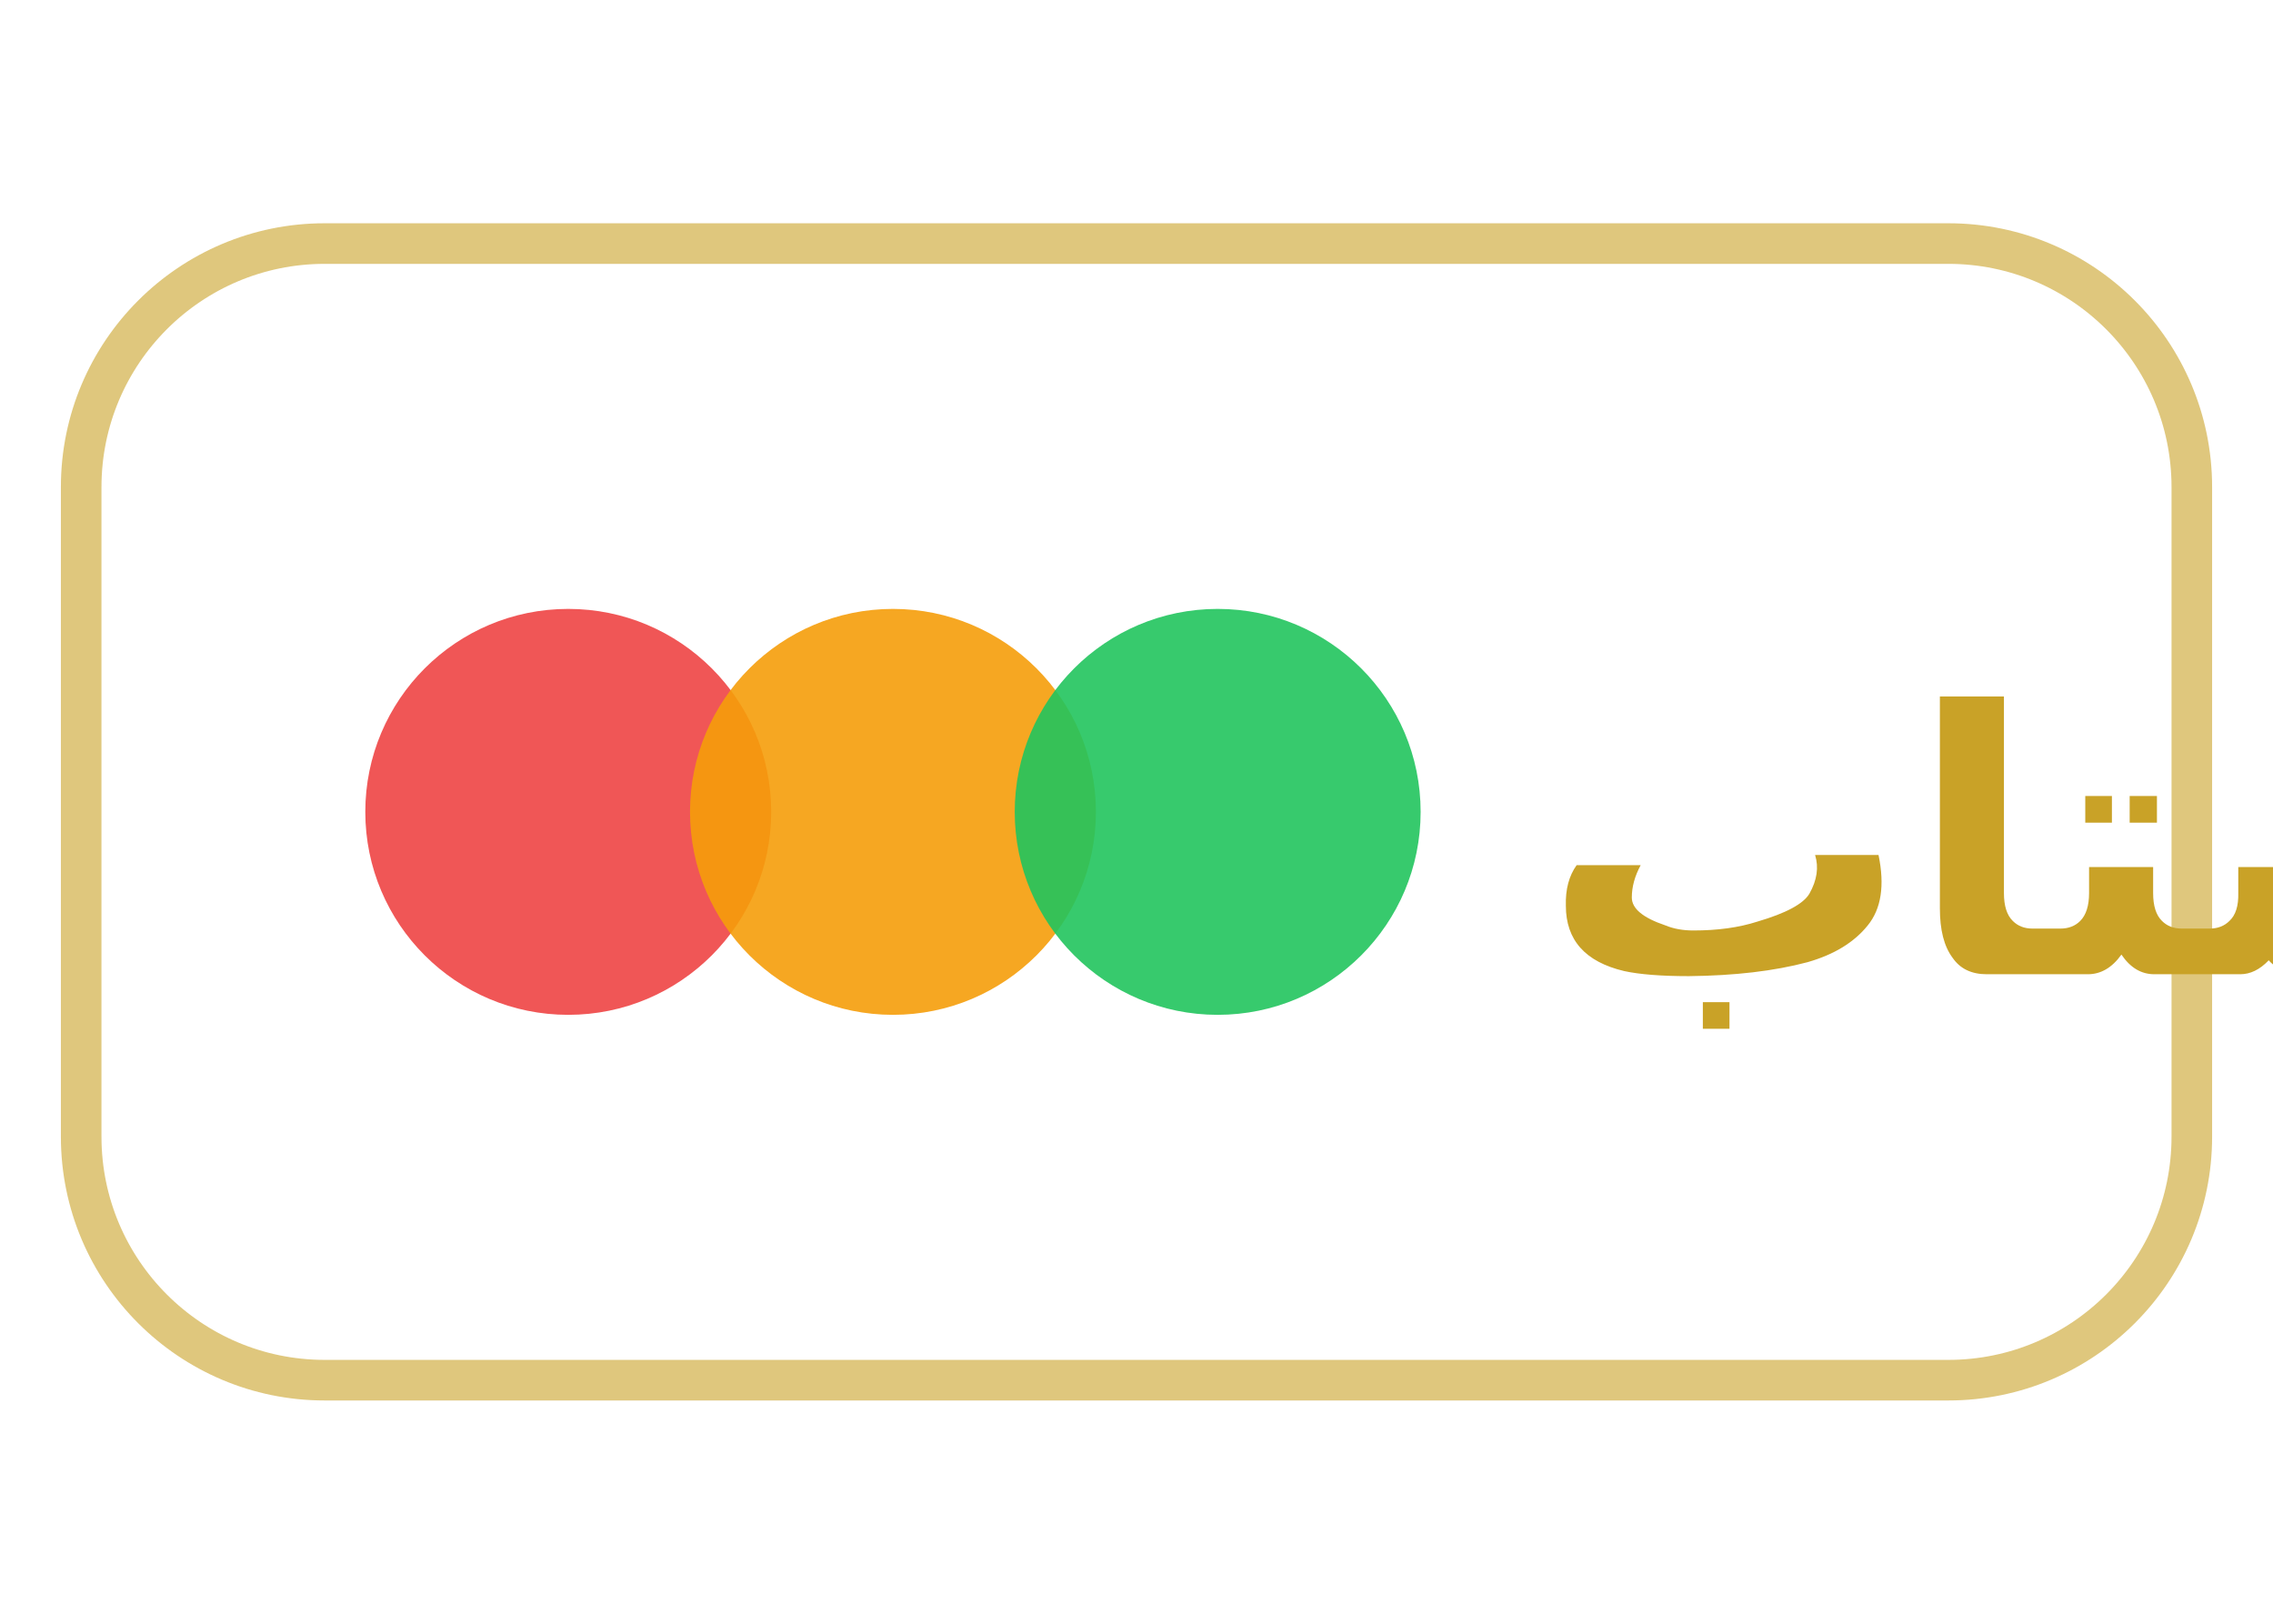
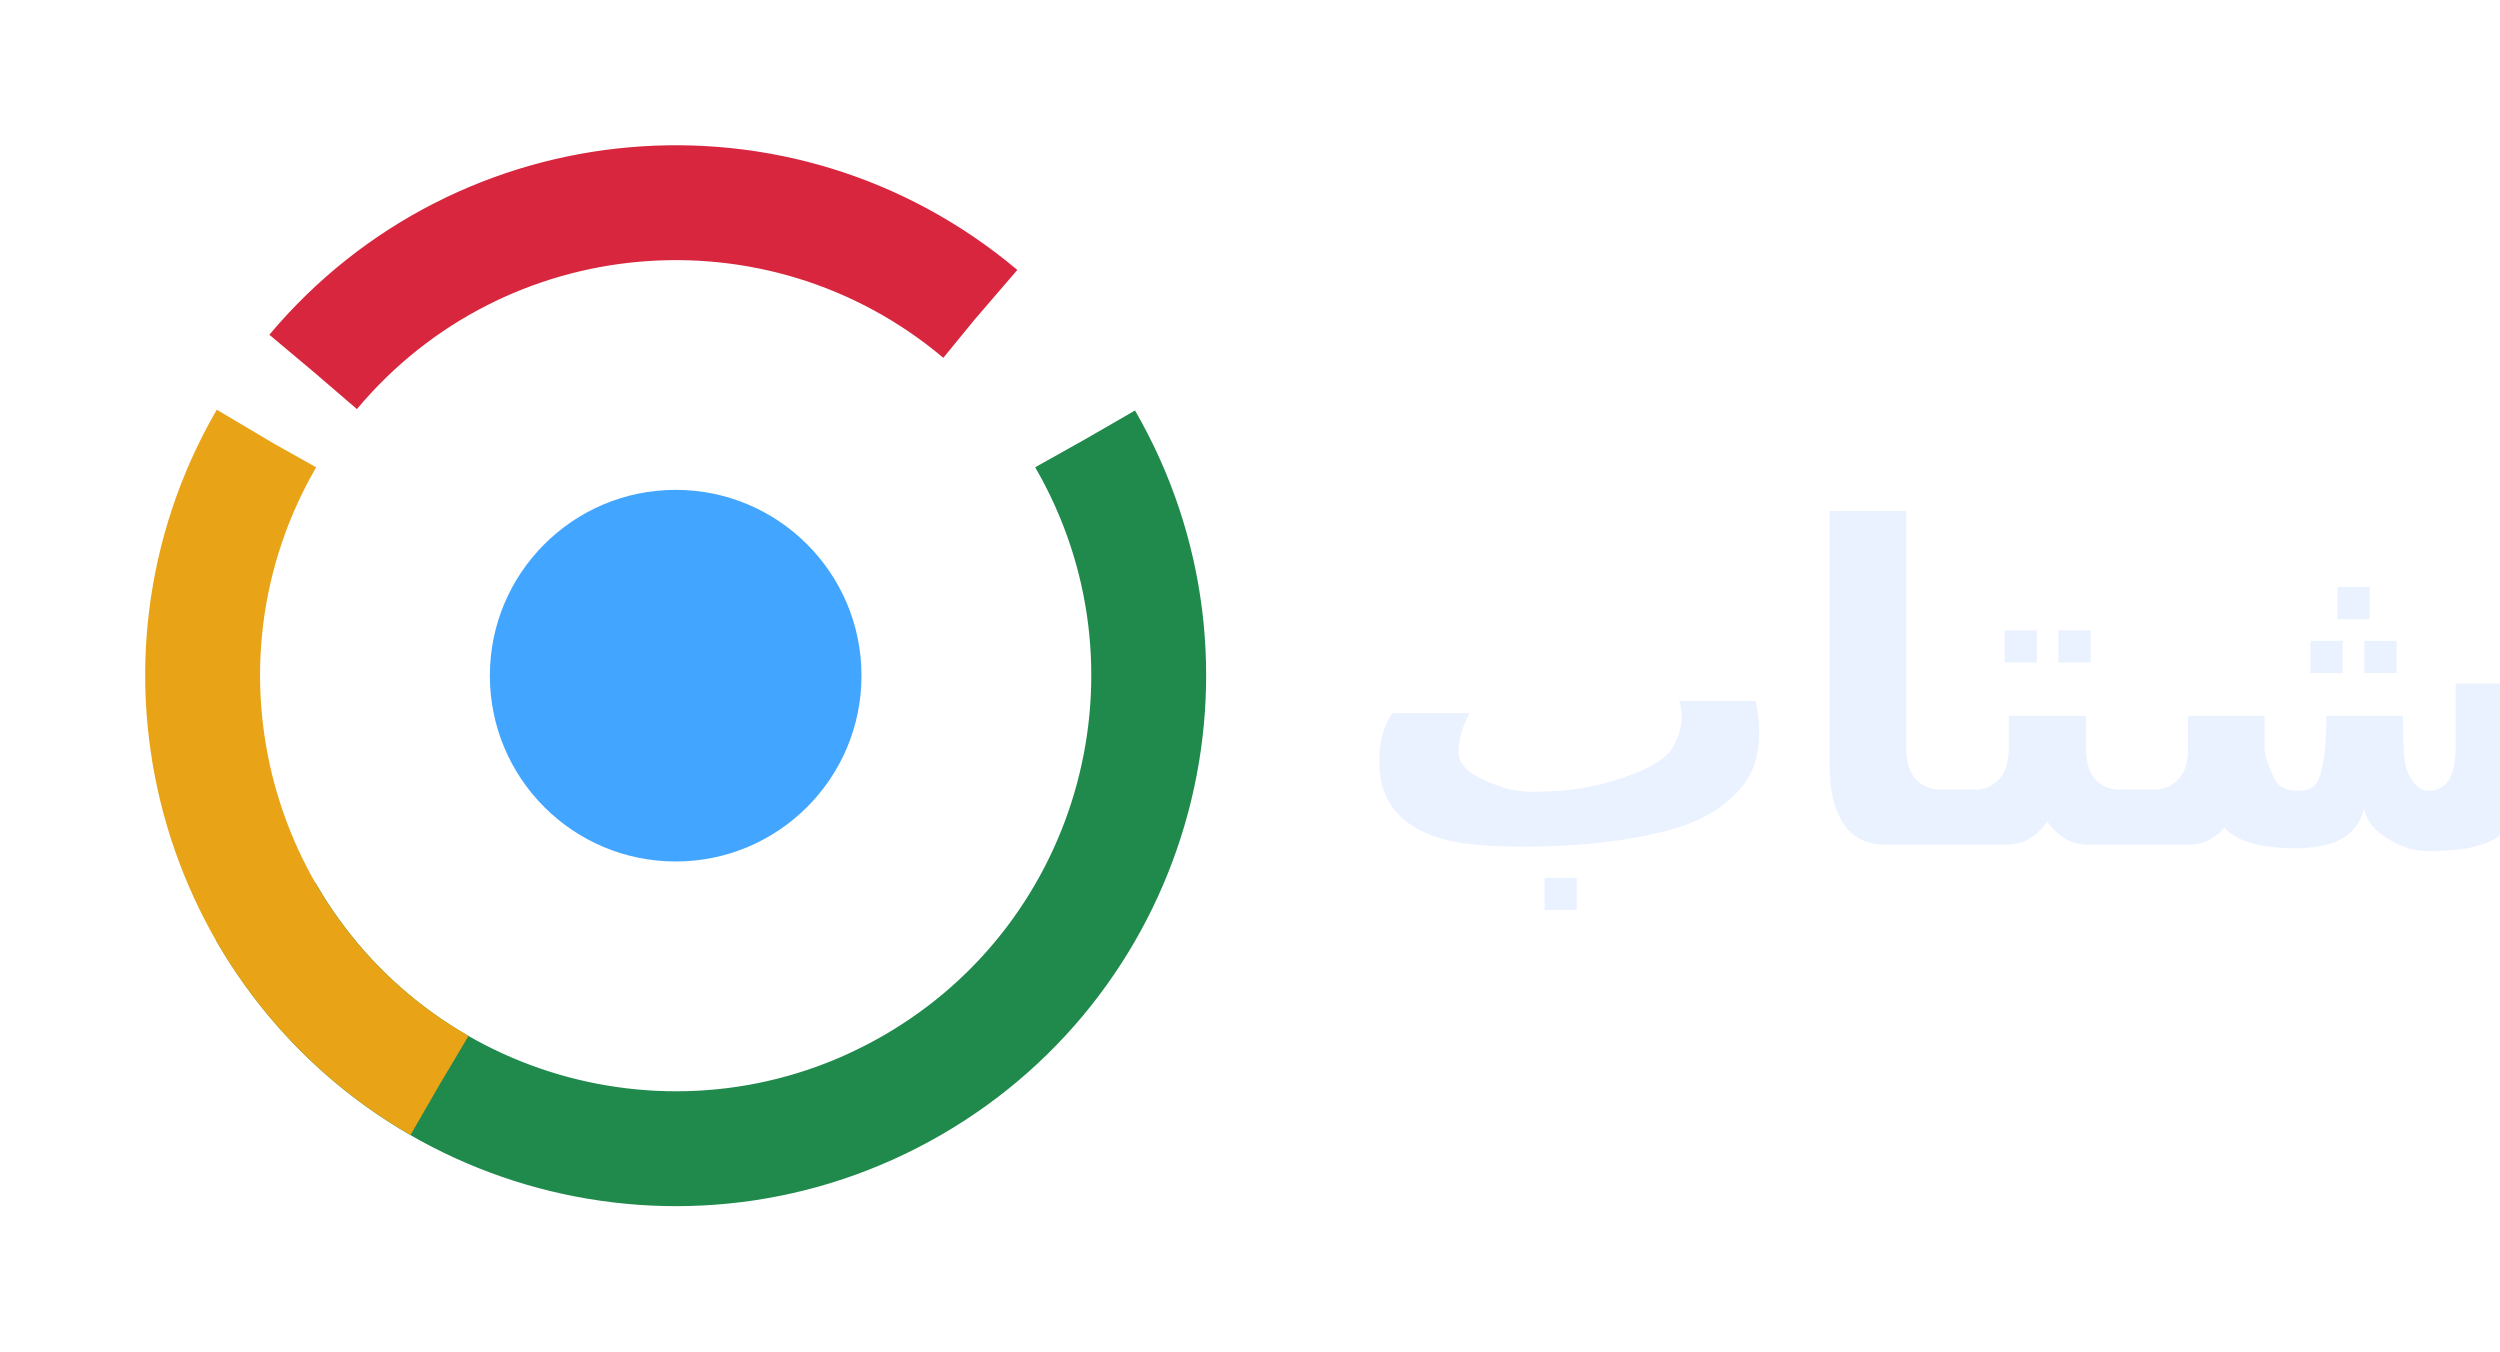
- <svg xmlns="http://www.w3.org/2000/svg" width="56" height="40" viewBox="0 0 56 40" fill="none" role="img" aria-label="Shetab">
-   <rect x="2" y="6" width="52" height="28" rx="6" fill="none" stroke="#C9A227" stroke-opacity="0.6" />
-   <circle cx="14" cy="20" r="5" fill="#EF4444" fill-opacity="0.9" />
-   <circle cx="22" cy="20" r="5" fill="#F59E0B" fill-opacity="0.9" />
-   <circle cx="30" cy="20" r="5" fill="#22C55E" fill-opacity="0.9" />
-   <text x="38" y="24" font-family="Vazirmatn, Tahoma, sans-serif" font-size="9" font-weight="700" fill="#C9A227">شتاب</text>
+ <svg xmlns="http://www.w3.org/2000/svg" width="74" height="40" viewBox="0 0 74 40" fill="none" role="img" aria-label="شتاب">
+   <g transform="translate(20 20)">
+     <circle r="14" fill="none" stroke="#1F8A4C" stroke-width="3.4" stroke-dasharray="44 100" transform="rotate(-30)" />
+     <circle r="14" fill="none" stroke="#E8A317" stroke-width="3.4" stroke-dasharray="22 100" transform="rotate(120)" />
+     <circle r="14" fill="none" stroke="#D7263D" stroke-width="3.4" stroke-dasharray="22 100" transform="rotate(220)" />
+     <circle r="5.5" fill="#42A5FF" />
+   </g>
+   <text x="40" y="25" font-family="Vazirmatn, Tahoma, sans-serif" font-size="13" font-weight="800" fill="#EAF1FF">شتاب</text>
</svg>
